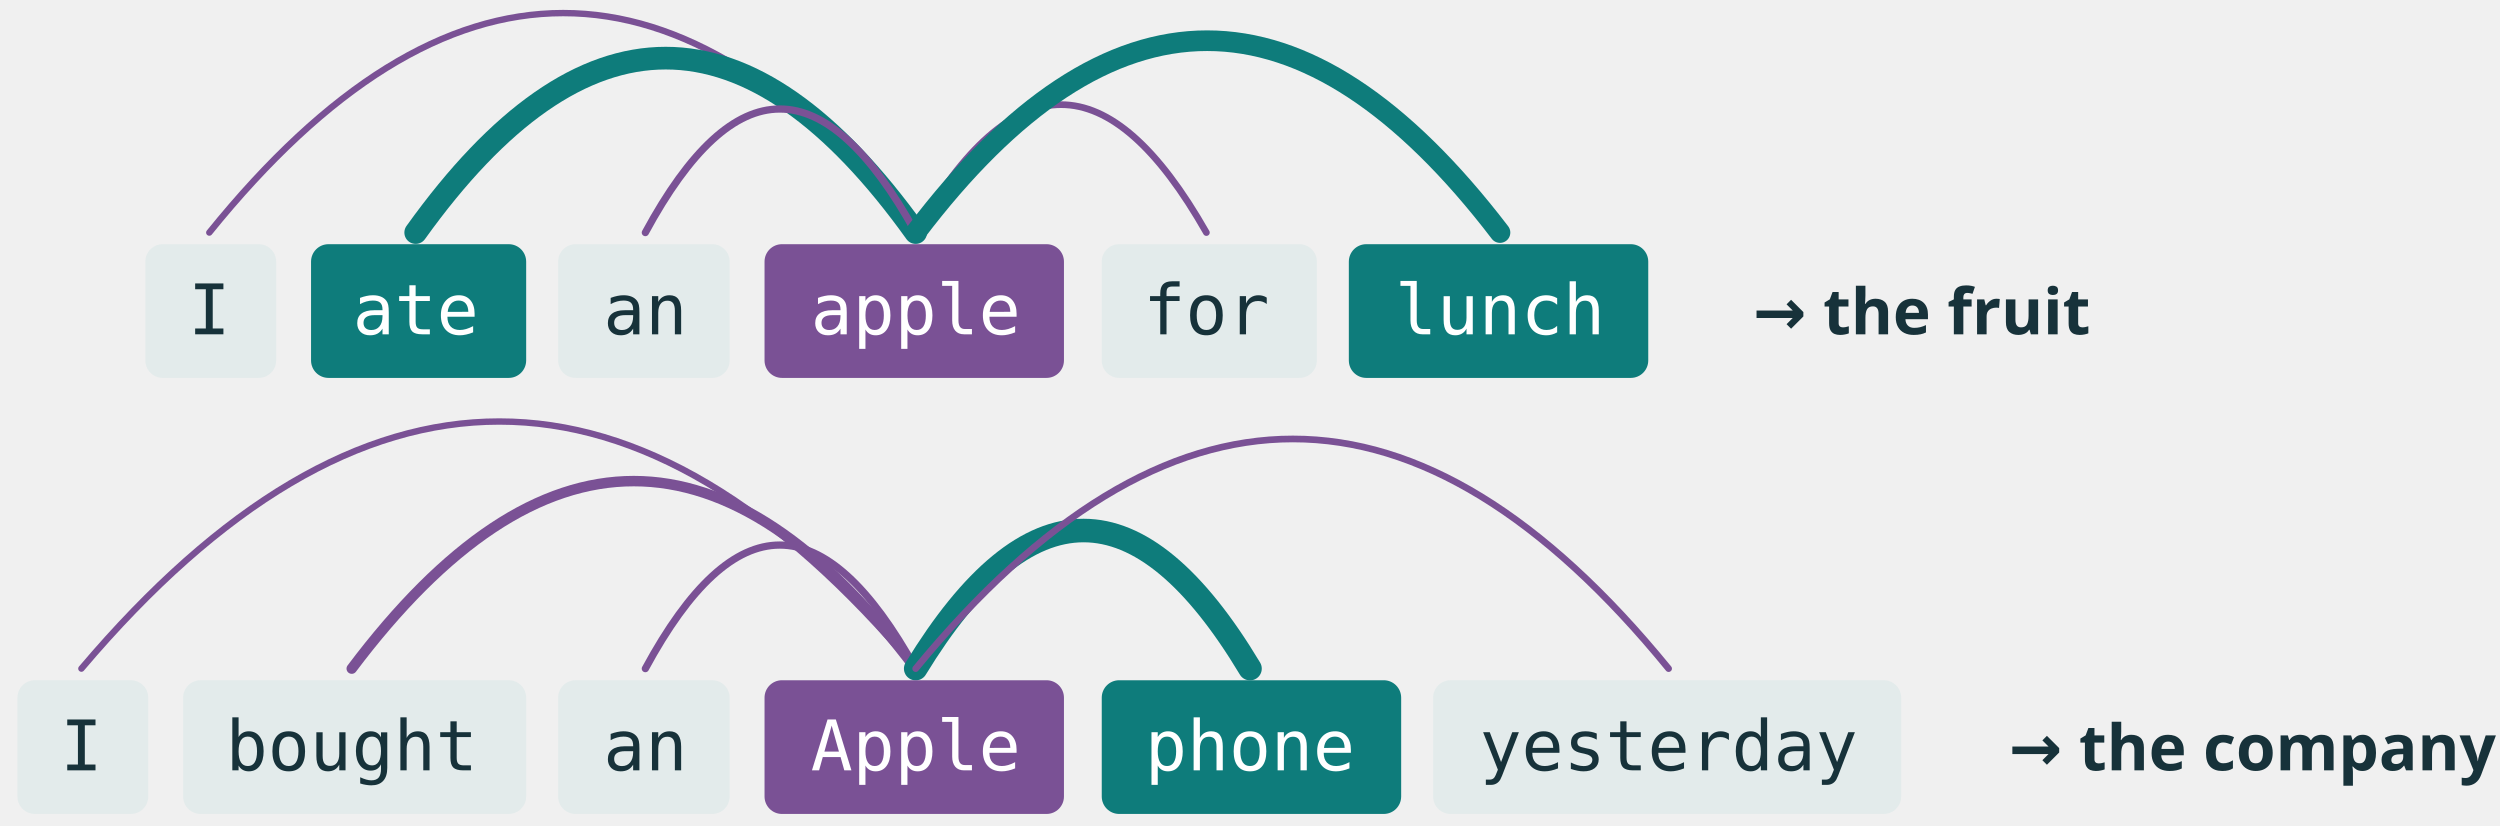
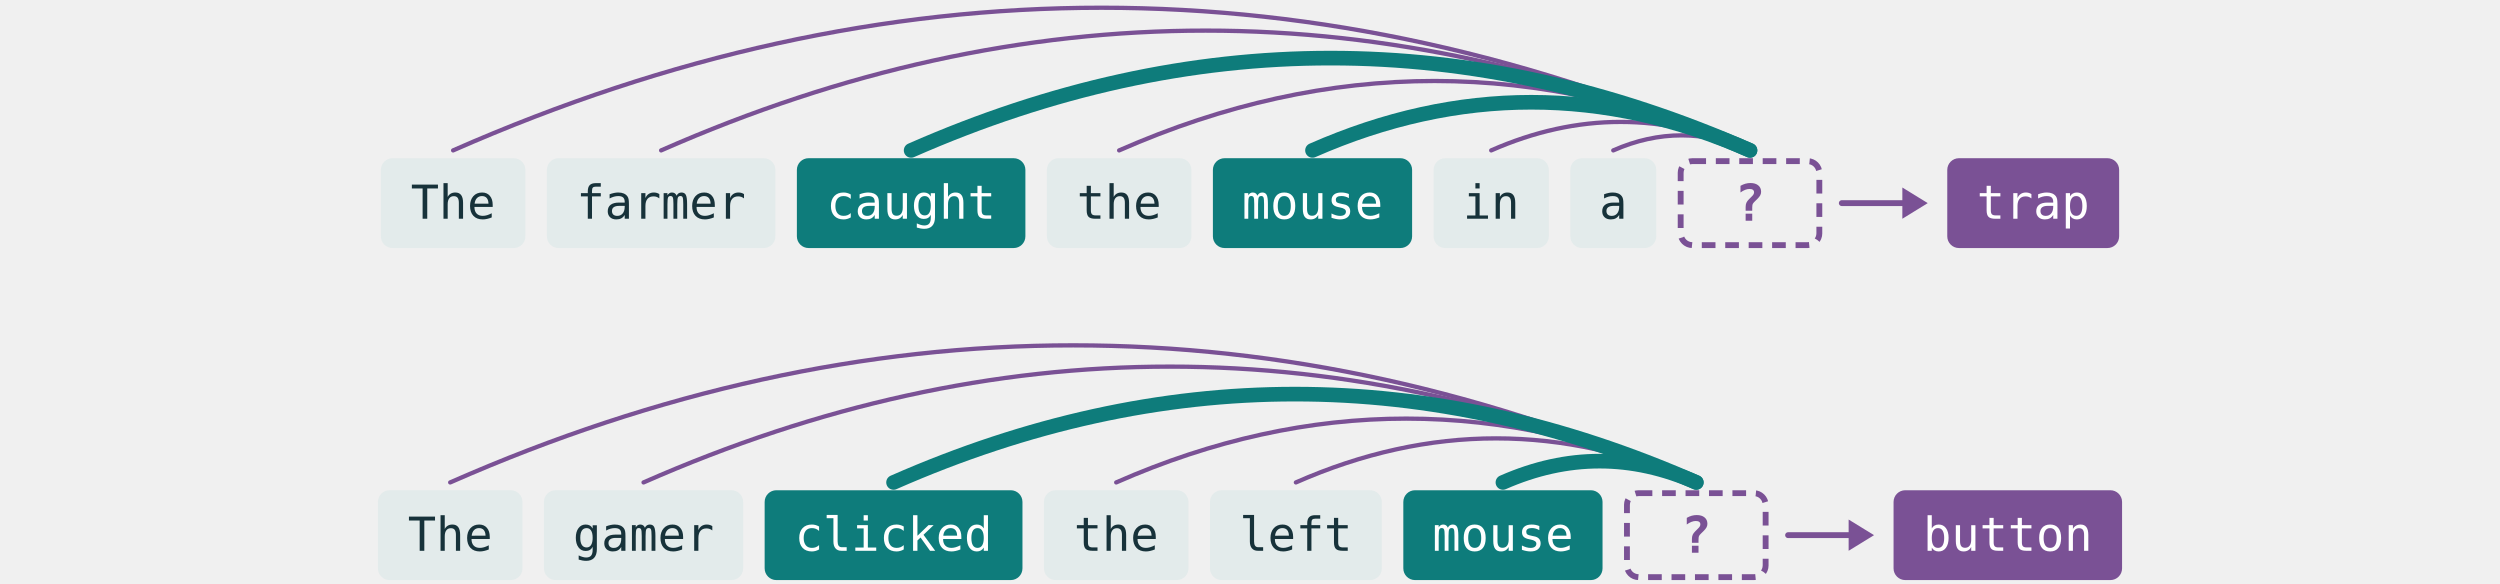
- <svg xmlns="http://www.w3.org/2000/svg" viewBox="15 28 860 284" role="img" aria-label="Attention from the token apple: in “I ate an apple for lunch” it pulls strongly from ate and lunch, meaning the fruit; in “I bought an Apple phone yesterday” it pulls strongly from phone, meaning the company">
+ <svg xmlns="http://www.w3.org/2000/svg" viewBox="-190 0 1280 299" role="img" aria-label="Predicting the next word: in “The farmer caught the mouse in a …” the empty slot blends in the meaning of caught and mouse, then predicts trap; in “The gamer clicked the left mouse …” it blends in clicked and mouse, then predicts button">
  <style>
    .bg-base          { fill: #F5F7F7; }
    .bg-surface       { fill: #FFFFFF; }
    .bg-muted         { fill: #E3EBEB; }
    .text-primary     { fill: #17323A; }
    .text-secondary   { fill: #51707A; }
    .text-on-accent   { fill: #FFFFFF; }
    .accent-primary   { fill: #0E7C7B; }
    .accent-secondary { fill: #7A5195; }
    .accent-tertiary  { fill: #C2A14D; }
    .stroke-primary   { stroke: #0E7C7B; }
    .stroke-secondary { stroke: #7A5195; }
    .stroke-tertiary  { stroke: #C2A14D; }
    .stroke-strong    { stroke: #17323A; }
    .stroke-subtle    { stroke: #D3DFDF; }
  </style>
-   <path d="M 330 108 Q 209 -43 87 108" class="stroke-secondary" stroke-width="2.2" stroke-linecap="round" fill="none" />
-   <path d="M 330 108 Q 244 -12 158 108" class="stroke-primary" stroke-width="7.8" stroke-linecap="round" fill="none" />
-   <path d="M 330 108 Q 283 23 237 108" class="stroke-secondary" stroke-width="2.5" stroke-linecap="round" fill="none" />
-   <path d="M 330 108 Q 380 20 430 108" class="stroke-secondary" stroke-width="2.3" stroke-linecap="round" fill="none" />
-   <path d="M 330 108 Q 430 -24 531 108" class="stroke-primary" stroke-width="7.1" stroke-linecap="round" fill="none" />
-   <rect x="65" y="112" width="45" height="46" rx="6" class="bg-muted" />
-   <text x="87" y="143" text-anchor="middle" font-family="monospace" font-size="24" font-weight="400" class="text-primary">I</text>
-   <rect x="122" y="112" width="74" height="46" rx="6" class="accent-primary" />
-   <text x="158" y="143" text-anchor="middle" font-family="monospace" font-size="24" font-weight="400" class="text-on-accent">ate</text>
-   <rect x="207" y="112" width="59" height="46" rx="6" class="bg-muted" />
-   <text x="237" y="143" text-anchor="middle" font-family="monospace" font-size="24" font-weight="400" class="text-primary">an</text>
-   <rect x="278" y="112" width="103" height="46" rx="6" class="accent-secondary" />
-   <text x="330" y="143" text-anchor="middle" font-family="monospace" font-size="24" font-weight="400" class="text-on-accent">apple</text>
-   <rect x="394" y="112" width="74" height="46" rx="6" class="bg-muted" />
-   <text x="430" y="143" text-anchor="middle" font-family="monospace" font-size="24" font-weight="400" class="text-primary">for</text>
-   <rect x="479" y="112" width="103" height="46" rx="6" class="accent-primary" />
-   <text x="531" y="143" text-anchor="middle" font-family="monospace" font-size="24" font-weight="400" class="text-on-accent">lunch</text>
-   <text x="618" y="143" text-anchor="start" font-family="sans-serif" font-size="22" font-weight="700" class="text-primary">→ the fruit</text>
-   <path d="M 330 258 Q 187 88 43 258" class="stroke-secondary" stroke-width="2.2" stroke-linecap="round" fill="none" />
-   <path d="M 330 258 Q 233 129 136 258" class="stroke-secondary" stroke-width="3.6" stroke-linecap="round" fill="none" />
-   <path d="M 330 258 Q 283 173 237 258" class="stroke-secondary" stroke-width="2.5" stroke-linecap="round" fill="none" />
-   <path d="M 330 258 Q 388 163 445 258" class="stroke-primary" stroke-width="8.1" stroke-linecap="round" fill="none" />
-   <path d="M 330 258 Q 460 100 589 258" class="stroke-secondary" stroke-width="2.3" stroke-linecap="round" fill="none" />
-   <rect x="21" y="262" width="45" height="46" rx="6" class="bg-muted" />
-   <text x="43" y="293" text-anchor="middle" font-family="monospace" font-size="24" font-weight="400" class="text-primary">I</text>
-   <rect x="78" y="262" width="118" height="46" rx="6" class="bg-muted" />
-   <text x="136" y="293" text-anchor="middle" font-family="monospace" font-size="24" font-weight="400" class="text-primary">bought</text>
-   <rect x="207" y="262" width="59" height="46" rx="6" class="bg-muted" />
-   <text x="237" y="293" text-anchor="middle" font-family="monospace" font-size="24" font-weight="400" class="text-primary">an</text>
-   <rect x="278" y="262" width="103" height="46" rx="6" class="accent-secondary" />
-   <text x="330" y="293" text-anchor="middle" font-family="monospace" font-size="24" font-weight="400" class="text-on-accent">Apple</text>
-   <rect x="394" y="262" width="103" height="46" rx="6" class="accent-primary" />
-   <text x="445" y="293" text-anchor="middle" font-family="monospace" font-size="24" font-weight="400" class="text-on-accent">phone</text>
-   <rect x="508" y="262" width="161" height="46" rx="6" class="bg-muted" />
-   <text x="589" y="293" text-anchor="middle" font-family="monospace" font-size="24" font-weight="400" class="text-primary">yesterday</text>
-   <text x="706" y="293" text-anchor="start" font-family="sans-serif" font-size="22" font-weight="700" class="text-primary">→ the company</text>
+   <path d="M 706 77 Q 374 -69.08 42 77" class="stroke-secondary" stroke-width="2.2" stroke-linecap="round" fill="none" />
+   <path d="M 706 77 Q 427.25 -45.65 148.5 77" class="stroke-secondary" stroke-width="2.2" stroke-linecap="round" fill="none" />
+   <path d="M 706 77 Q 544.5 5.94 383 77" class="stroke-secondary" stroke-width="2.2" stroke-linecap="round" fill="none" />
+   <path d="M 706 77 Q 639.75 47.85 573.5 77" class="stroke-secondary" stroke-width="2.2" stroke-linecap="round" fill="none" />
+   <path d="M 706 77 Q 671 61.6 636 77" class="stroke-secondary" stroke-width="2.2" stroke-linecap="round" fill="none" />
+   <path d="M 706 77 Q 491.25 -17.49 276.5 77" class="stroke-primary" stroke-width="7.5" stroke-linecap="round" fill="none" />
+   <path d="M 706 77 Q 594 27.72 482 77" class="stroke-primary" stroke-width="7.5" stroke-linecap="round" fill="none" />
+   <rect x="5" y="81" width="74" height="46" rx="6" class="bg-muted" />
+   <text x="42" y="112" text-anchor="middle" font-family="monospace" font-size="24" font-weight="400" class="text-primary">The</text>
+   <rect x="90" y="81" width="117" height="46" rx="6" class="bg-muted" />
+   <text x="148.5" y="112" text-anchor="middle" font-family="monospace" font-size="24" font-weight="400" class="text-primary">farmer</text>
+   <rect x="218" y="81" width="117" height="46" rx="6" class="accent-primary" />
+   <text x="276.5" y="112" text-anchor="middle" font-family="monospace" font-size="24" font-weight="400" class="text-on-accent">caught</text>
+   <rect x="346" y="81" width="74" height="46" rx="6" class="bg-muted" />
+   <text x="383" y="112" text-anchor="middle" font-family="monospace" font-size="24" font-weight="400" class="text-primary">the</text>
+   <rect x="431" y="81" width="102" height="46" rx="6" class="accent-primary" />
+   <text x="482" y="112" text-anchor="middle" font-family="monospace" font-size="24" font-weight="400" class="text-on-accent">mouse</text>
+   <rect x="544" y="81" width="59" height="46" rx="6" class="bg-muted" />
+   <text x="573.5" y="112" text-anchor="middle" font-family="monospace" font-size="24" font-weight="400" class="text-primary">in</text>
+   <rect x="614" y="81" width="44" height="46" rx="6" class="bg-muted" />
+   <text x="636" y="112" text-anchor="middle" font-family="monospace" font-size="24" font-weight="400" class="text-primary">a</text>
+   <rect x="670.5" y="82.5" width="71" height="43" rx="6" class="stroke-secondary" stroke-width="3" stroke-dasharray="7 5" fill="none" />
+   <text x="706" y="113" text-anchor="middle" font-family="monospace" font-size="26" font-weight="700" class="accent-secondary">?</text>
+   <path d="M 753 104 L 787 104" class="stroke-secondary" stroke-width="3" stroke-linecap="round" fill="none" />
+   <path d="M 797 104 L 784 96 L 784 112 Z" class="accent-secondary" />
+   <rect x="807" y="81" width="88" height="46" rx="6" class="accent-secondary" />
+   <text x="851" y="112" text-anchor="middle" font-family="monospace" font-size="24" font-weight="400" class="text-on-accent">trap</text>
+   <path d="M 678.5 247 Q 359.5 106.64 40.5 247" class="stroke-secondary" stroke-width="2.2" stroke-linecap="round" fill="none" />
+   <path d="M 678.5 247 Q 409 128.42 139.5 247" class="stroke-secondary" stroke-width="2.2" stroke-linecap="round" fill="none" />
+   <path d="M 678.5 247 Q 530 181.66 381.5 247" class="stroke-secondary" stroke-width="2.2" stroke-linecap="round" fill="none" />
+   <path d="M 678.5 247 Q 576 201.9 473.5 247" class="stroke-secondary" stroke-width="2.2" stroke-linecap="round" fill="none" />
+   <path d="M 678.5 247 Q 473 156.58 267.5 247" class="stroke-primary" stroke-width="7.5" stroke-linecap="round" fill="none" />
+   <path d="M 678.5 247 Q 629 225.22 579.5 247" class="stroke-primary" stroke-width="7.5" stroke-linecap="round" fill="none" />
+   <rect x="3.5" y="251" width="74" height="46" rx="6" class="bg-muted" />
+   <text x="40.5" y="282" text-anchor="middle" font-family="monospace" font-size="24" font-weight="400" class="text-primary">The</text>
+   <rect x="88.5" y="251" width="102" height="46" rx="6" class="bg-muted" />
+   <text x="139.5" y="282" text-anchor="middle" font-family="monospace" font-size="24" font-weight="400" class="text-primary">gamer</text>
+   <rect x="201.5" y="251" width="132" height="46" rx="6" class="accent-primary" />
+   <text x="267.5" y="282" text-anchor="middle" font-family="monospace" font-size="24" font-weight="400" class="text-on-accent">clicked</text>
+   <rect x="344.5" y="251" width="74" height="46" rx="6" class="bg-muted" />
+   <text x="381.5" y="282" text-anchor="middle" font-family="monospace" font-size="24" font-weight="400" class="text-primary">the</text>
+   <rect x="429.5" y="251" width="88" height="46" rx="6" class="bg-muted" />
+   <text x="473.5" y="282" text-anchor="middle" font-family="monospace" font-size="24" font-weight="400" class="text-primary">left</text>
+   <rect x="528.5" y="251" width="102" height="46" rx="6" class="accent-primary" />
+   <text x="579.5" y="282" text-anchor="middle" font-family="monospace" font-size="24" font-weight="400" class="text-on-accent">mouse</text>
+   <rect x="643" y="252.5" width="71" height="43" rx="6" class="stroke-secondary" stroke-width="3" stroke-dasharray="7 5" fill="none" />
+   <text x="678.5" y="283" text-anchor="middle" font-family="monospace" font-size="26" font-weight="700" class="accent-secondary">?</text>
+   <path d="M 725.5 274 L 759.5 274" class="stroke-secondary" stroke-width="3" stroke-linecap="round" fill="none" />
+   <path d="M 769.5 274 L 756.5 266 L 756.5 282 Z" class="accent-secondary" />
+   <rect x="779.5" y="251" width="117" height="46" rx="6" class="accent-secondary" />
+   <text x="838" y="282" text-anchor="middle" font-family="monospace" font-size="24" font-weight="400" class="text-on-accent">button</text>
</svg>
